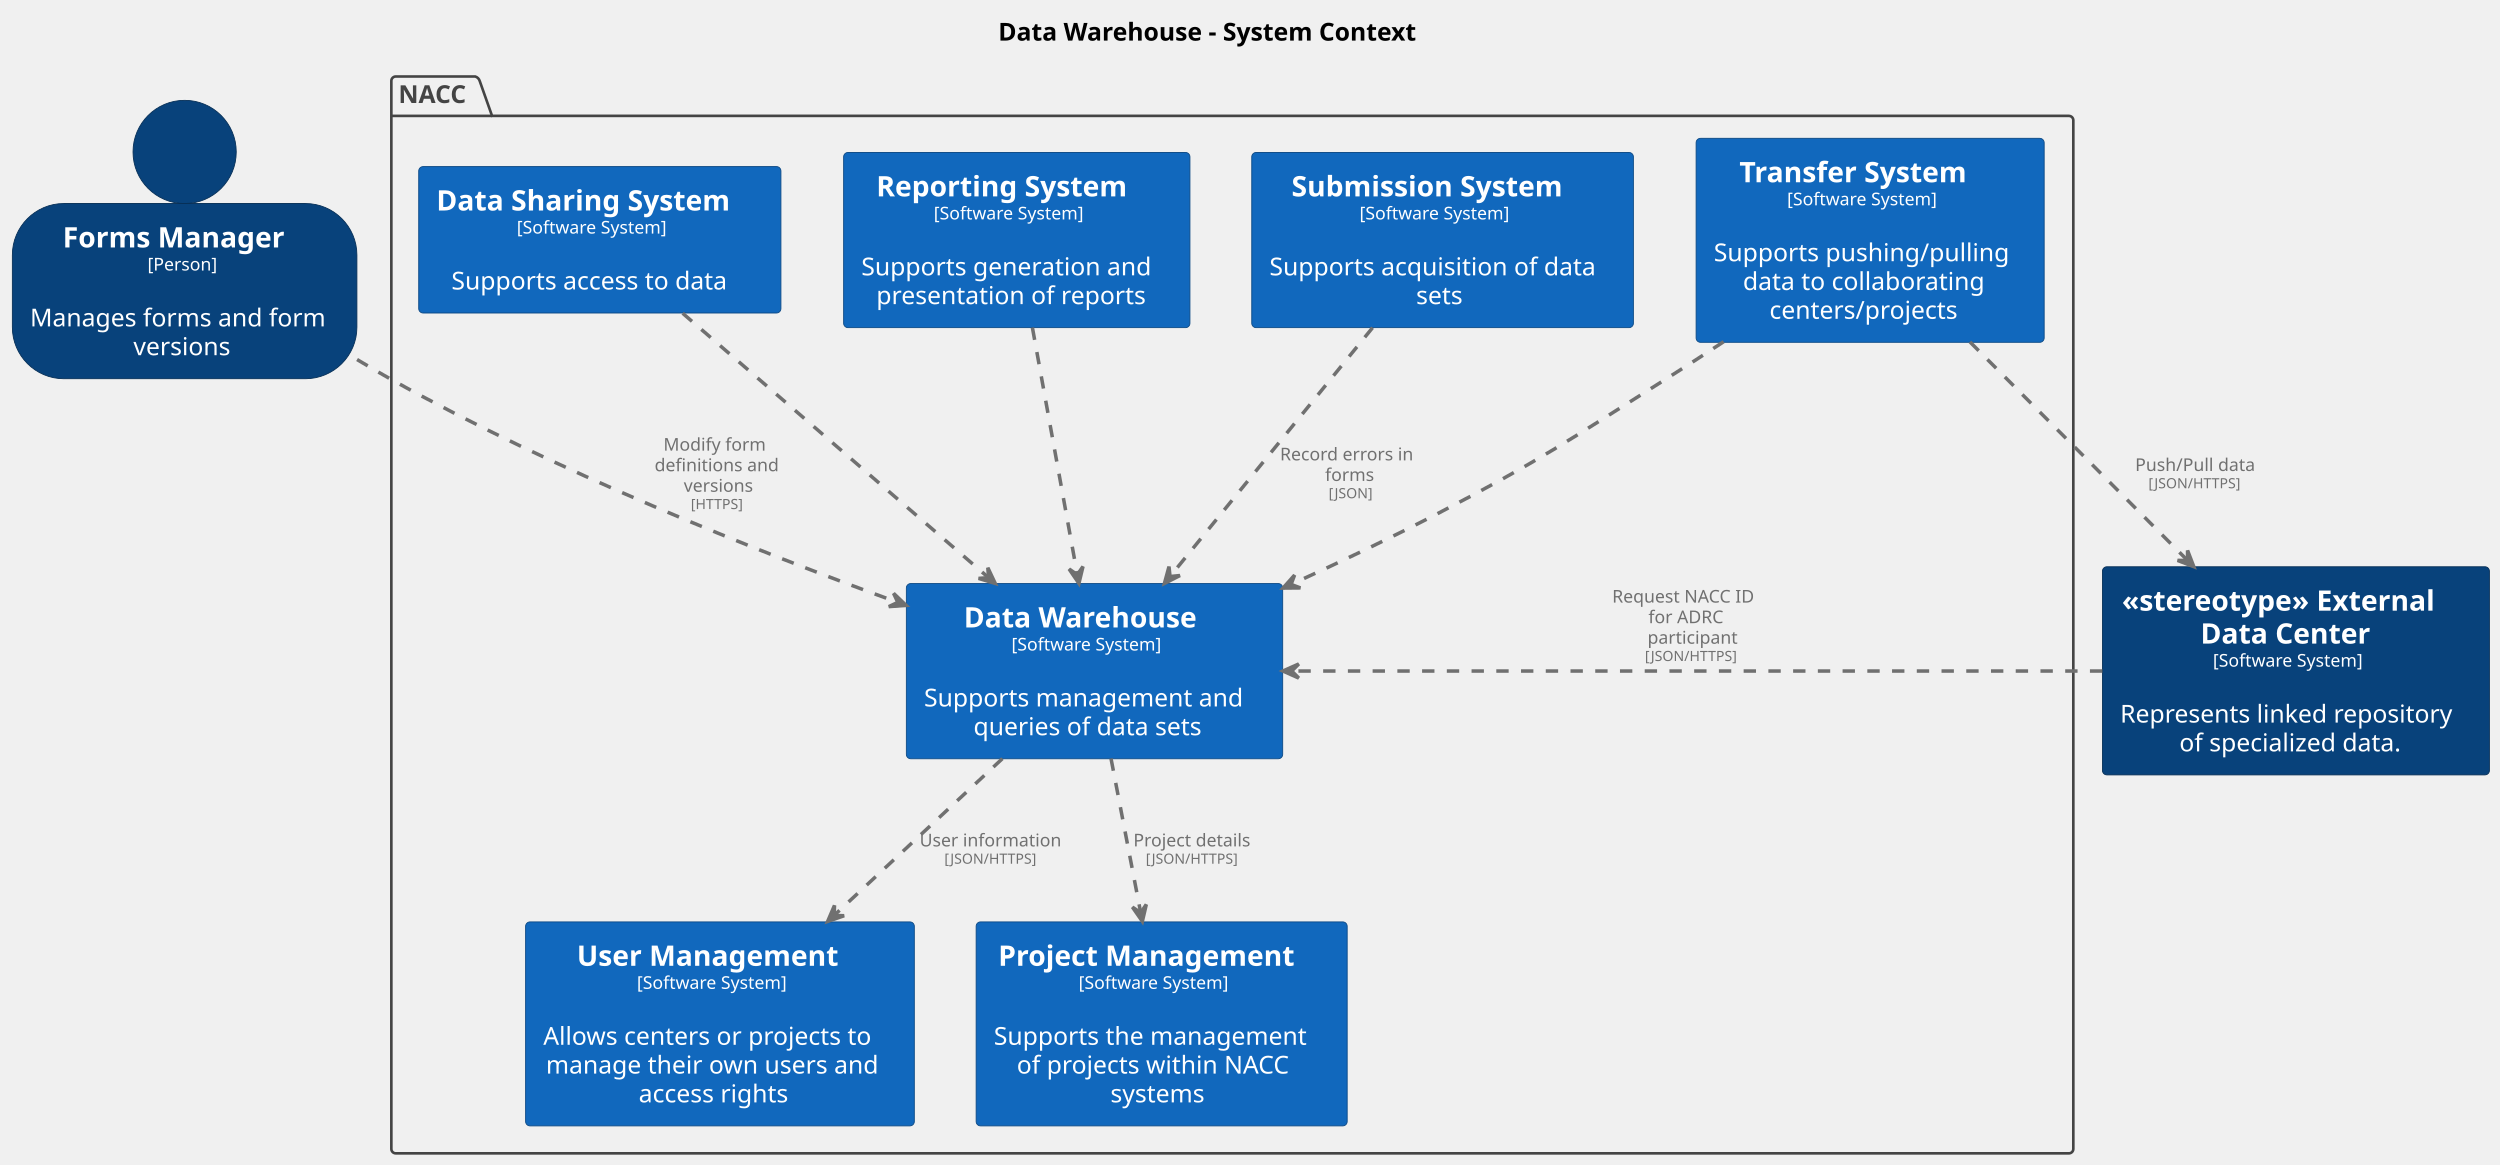
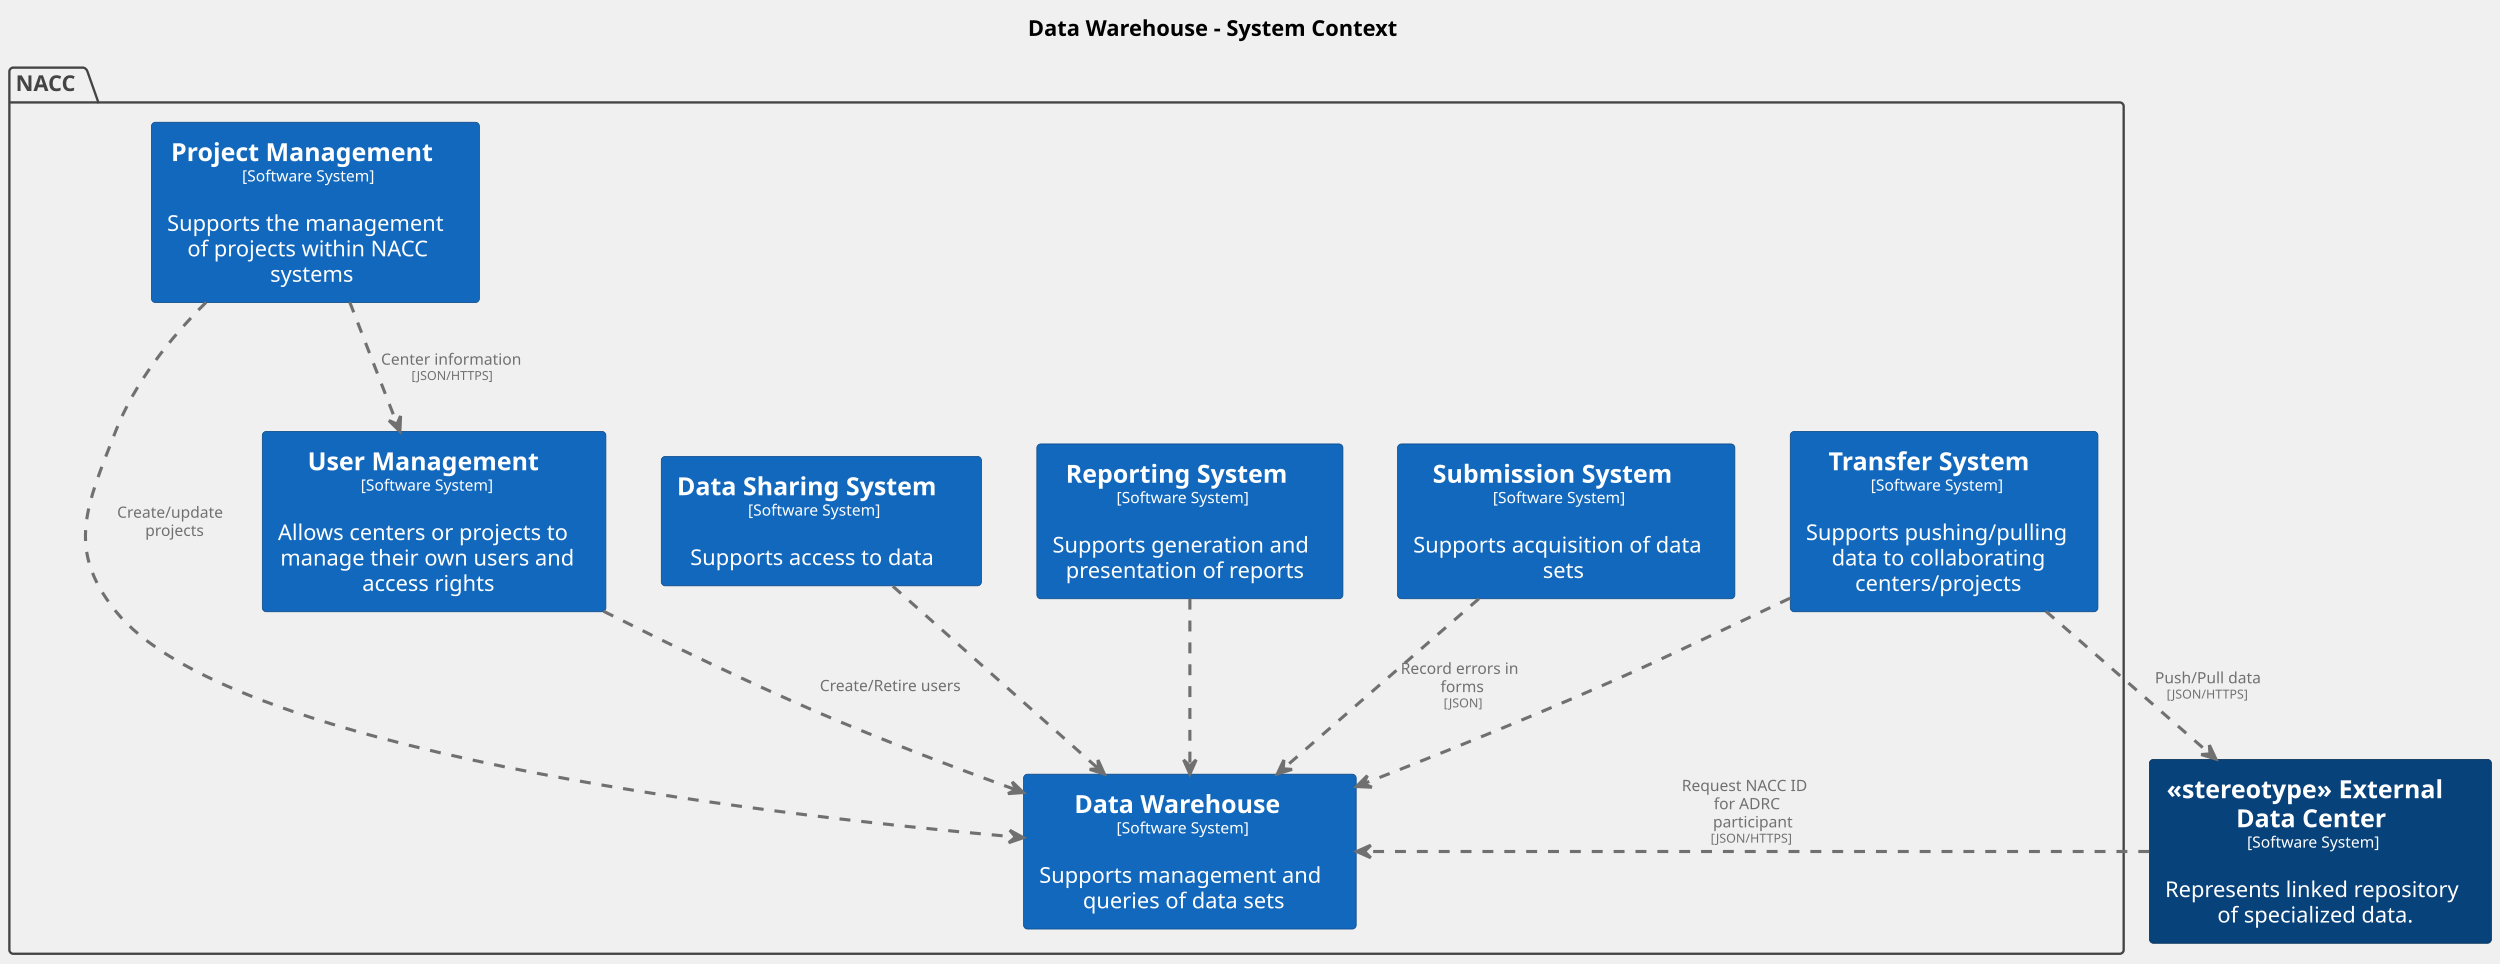
- <svg xmlns="http://www.w3.org/2000/svg" contentStyleType="text/css" height="659px" preserveAspectRatio="none" style="width:1415px;height:659px;background:#FFFFFF;" version="1.1" viewBox="0 0 1415 659" width="1415px" zoomAndPan="magnify">
+ <svg xmlns="http://www.w3.org/2000/svg" contentStyleType="text/css" height="617px" preserveAspectRatio="none" style="width:1601px;height:617px;background:#FFFFFF;" version="1.1" viewBox="0 0 1601 617" width="1601px" zoomAndPan="magnify">
  <defs />
  <g>
-     <rect fill="none" height="26.297" id="_title" style="stroke:none;stroke-width:1.0;" width="281" x="560" y="5" />
-     <text fill="#000000" font-family="sans-serif" font-size="14" font-weight="bold" lengthAdjust="spacing" textLength="271" x="565" y="22.995">Data Warehouse - System Context</text>
+     <rect fill="none" height="26.297" id="_title" style="stroke:none;stroke-width:1.0;" width="281" x="653.25" y="5" />
+     <text fill="#000000" font-family="sans-serif" font-size="14" font-weight="bold" lengthAdjust="spacing" textLength="271" x="658.25" y="22.995">Data Warehouse - System Context</text>
    <g id="cluster_NACC">
-       <path d="M224,43.297 L269,43.297 A3.75,3.75 0 0 1 271.5,45.797 L278.5,65.594 L1171,65.594 A2.5,2.5 0 0 1 1173.5,68.094 L1173.5,650.297 A2.5,2.5 0 0 1 1171,652.797 L224,652.797 A2.5,2.5 0 0 1 221.5,650.297 L221.5,45.797 A2.5,2.5 0 0 1 224,43.297 " fill="none" style="stroke:#444444;stroke-width:1.5;" />
-       <line style="stroke:#444444;stroke-width:1.5;" x1="221.5" x2="278.5" y1="65.594" y2="65.594" />
-       <text fill="#444444" font-family="sans-serif" font-size="14" font-weight="bold" lengthAdjust="spacing" textLength="44" x="225.5" y="58.292">NACC</text>
+       <path d="M8.5,43.297 L53.5,43.297 A3.75,3.75 0 0 1 56,45.797 L63,65.594 L1357.5,65.594 A2.5,2.5 0 0 1 1360,68.094 L1360,608.297 A2.5,2.5 0 0 1 1357.5,610.797 L8.5,610.797 A2.5,2.5 0 0 1 6,608.297 L6,45.797 A2.5,2.5 0 0 1 8.5,43.297 " fill="none" style="stroke:#444444;stroke-width:1.5;" />
+       <line style="stroke:#444444;stroke-width:1.5;" x1="6" x2="63" y1="65.594" y2="65.594" />
+       <text fill="#444444" font-family="sans-serif" font-size="14" font-weight="bold" lengthAdjust="spacing" textLength="44" x="10" y="58.292">NACC</text>
    </g>
    <g id="elem_DataWarehouse">
-       <rect fill="#1168BD" height="99.156" rx="2.5" ry="2.5" style="stroke:#0B4884;stroke-width:0.5;" width="213" x="513" y="330.297" />
-       <text fill="#FFFFFF" font-family="sans-serif" font-size="16" font-weight="bold" lengthAdjust="spacing" textLength="148" x="545.5" y="355.148">Data Warehouse</text>
-       <text fill="#FFFFFF" font-family="sans-serif" font-size="10" lengthAdjust="spacing" textLength="94" x="572.5" y="368.204">[Software System]</text>
-       <text fill="#FFFFFF" font-family="sans-serif" font-size="14" lengthAdjust="spacing" textLength="4" x="617.5" y="383.558"> </text>
-       <text fill="#FFFFFF" font-family="sans-serif" font-size="14" lengthAdjust="spacing" textLength="189" x="523" y="399.854">Supports management and</text>
-       <text fill="#FFFFFF" font-family="sans-serif" font-size="14" lengthAdjust="spacing" textLength="137" x="551" y="416.151">queries of data sets</text>
+       <rect fill="#1168BD" height="99.156" rx="2.5" ry="2.5" style="stroke:#0B4884;stroke-width:0.5;" width="213" x="655.5" y="495.797" />
+       <text fill="#FFFFFF" font-family="sans-serif" font-size="16" font-weight="bold" lengthAdjust="spacing" textLength="148" x="688" y="520.648">Data Warehouse</text>
+       <text fill="#FFFFFF" font-family="sans-serif" font-size="10" lengthAdjust="spacing" textLength="94" x="715" y="533.704">[Software System]</text>
+       <text fill="#FFFFFF" font-family="sans-serif" font-size="14" lengthAdjust="spacing" textLength="4" x="760" y="549.058"> </text>
+       <text fill="#FFFFFF" font-family="sans-serif" font-size="14" lengthAdjust="spacing" textLength="189" x="665.5" y="565.355">Supports management and</text>
+       <text fill="#FFFFFF" font-family="sans-serif" font-size="14" lengthAdjust="spacing" textLength="137" x="693.5" y="581.651">queries of data sets</text>
+     </g>
+     <g id="elem_SubmissionSystem">
+       <rect fill="#1168BD" height="99.156" rx="2.5" ry="2.5" style="stroke:#0B4884;stroke-width:0.5;" width="216" x="895" y="284.297" />
+       <text fill="#FFFFFF" font-family="sans-serif" font-size="16" font-weight="bold" lengthAdjust="spacing" textLength="171" x="917.5" y="309.148">Submission System</text>
+       <text fill="#FFFFFF" font-family="sans-serif" font-size="10" lengthAdjust="spacing" textLength="94" x="956" y="322.204">[Software System]</text>
+       <text fill="#FFFFFF" font-family="sans-serif" font-size="14" lengthAdjust="spacing" textLength="4" x="1001" y="337.558"> </text>
+       <text fill="#FFFFFF" font-family="sans-serif" font-size="14" lengthAdjust="spacing" textLength="192" x="905" y="353.854">Supports acquisition of data</text>
+       <text fill="#FFFFFF" font-family="sans-serif" font-size="14" lengthAdjust="spacing" textLength="30" x="988" y="370.151">sets</text>
+     </g>
+     <g id="elem_TransferSystem">
+       <rect fill="#1168BD" height="115.453" rx="2.5" ry="2.5" style="stroke:#0B4884;stroke-width:0.5;" width="197" x="1146.5" y="276.297" />
+       <text fill="#FFFFFF" font-family="sans-serif" font-size="16" font-weight="bold" lengthAdjust="spacing" textLength="148" x="1171" y="301.148">Transfer System</text>
+       <text fill="#FFFFFF" font-family="sans-serif" font-size="10" lengthAdjust="spacing" textLength="94" x="1198" y="314.204">[Software System]</text>
+       <text fill="#FFFFFF" font-family="sans-serif" font-size="14" lengthAdjust="spacing" textLength="4" x="1243" y="329.558"> </text>
+       <text fill="#FFFFFF" font-family="sans-serif" font-size="14" lengthAdjust="spacing" textLength="173" x="1156.5" y="345.854">Supports pushing/pulling</text>
+       <text fill="#FFFFFF" font-family="sans-serif" font-size="14" lengthAdjust="spacing" textLength="140" x="1173" y="362.151">data to collaborating</text>
+       <text fill="#FFFFFF" font-family="sans-serif" font-size="14" lengthAdjust="spacing" textLength="114" x="1188" y="378.448">centers/projects</text>
+     </g>
+     <g id="elem_ReportingSystem">
+       <rect fill="#1168BD" height="99.156" rx="2.5" ry="2.5" style="stroke:#0B4884;stroke-width:0.5;" width="196" x="664" y="284.297" />
+       <text fill="#FFFFFF" font-family="sans-serif" font-size="16" font-weight="bold" lengthAdjust="spacing" textLength="159" x="682.5" y="309.148">Reporting System</text>
+       <text fill="#FFFFFF" font-family="sans-serif" font-size="10" lengthAdjust="spacing" textLength="94" x="715" y="322.204">[Software System]</text>
+       <text fill="#FFFFFF" font-family="sans-serif" font-size="14" lengthAdjust="spacing" textLength="4" x="760" y="337.558"> </text>
+       <text fill="#FFFFFF" font-family="sans-serif" font-size="14" lengthAdjust="spacing" textLength="172" x="674" y="353.854">Supports generation and</text>
+       <text fill="#FFFFFF" font-family="sans-serif" font-size="14" lengthAdjust="spacing" textLength="159" x="682.5" y="370.151">presentation of reports</text>
+     </g>
+     <g id="elem_DataSharingSystem">
+       <rect fill="#1168BD" height="82.859" rx="2.5" ry="2.5" style="stroke:#0B4884;stroke-width:0.5;" width="205" x="423.5" y="292.297" />
+       <text fill="#FFFFFF" font-family="sans-serif" font-size="16" font-weight="bold" lengthAdjust="spacing" textLength="185" x="433.5" y="317.148">Data Sharing System</text>
+       <text fill="#FFFFFF" font-family="sans-serif" font-size="10" lengthAdjust="spacing" textLength="94" x="479" y="330.204">[Software System]</text>
+       <text fill="#FFFFFF" font-family="sans-serif" font-size="14" lengthAdjust="spacing" textLength="4" x="524" y="345.558"> </text>
+       <text fill="#FFFFFF" font-family="sans-serif" font-size="14" lengthAdjust="spacing" textLength="168" x="442" y="361.854">Supports access to data</text>
    </g>
    <g id="elem_UserManagement">
-       <rect fill="#1168BD" height="115.453" rx="2.5" ry="2.5" style="stroke:#0B4884;stroke-width:0.5;" width="220" x="297.5" y="521.797" />
-       <text fill="#FFFFFF" font-family="sans-serif" font-size="16" font-weight="bold" lengthAdjust="spacing" textLength="162" x="326.5" y="546.648">User Management</text>
-       <text fill="#FFFFFF" font-family="sans-serif" font-size="10" lengthAdjust="spacing" textLength="94" x="360.5" y="559.704">[Software System]</text>
-       <text fill="#FFFFFF" font-family="sans-serif" font-size="14" lengthAdjust="spacing" textLength="4" x="405.5" y="575.058"> </text>
-       <text fill="#FFFFFF" font-family="sans-serif" font-size="14" lengthAdjust="spacing" textLength="196" x="307.5" y="591.355">Allows centers or projects to</text>
-       <text fill="#FFFFFF" font-family="sans-serif" font-size="14" lengthAdjust="spacing" textLength="197" x="309" y="607.651">manage their own users and</text>
-       <text fill="#FFFFFF" font-family="sans-serif" font-size="14" lengthAdjust="spacing" textLength="92" x="361.5" y="623.948">access rights</text>
-     </g>
-     <g id="elem_SubmissionSystem">
-       <rect fill="#1168BD" height="99.156" rx="2.5" ry="2.5" style="stroke:#0B4884;stroke-width:0.5;" width="216" x="708.5" y="86.297" />
-       <text fill="#FFFFFF" font-family="sans-serif" font-size="16" font-weight="bold" lengthAdjust="spacing" textLength="171" x="731" y="111.148">Submission System</text>
-       <text fill="#FFFFFF" font-family="sans-serif" font-size="10" lengthAdjust="spacing" textLength="94" x="769.5" y="124.204">[Software System]</text>
-       <text fill="#FFFFFF" font-family="sans-serif" font-size="14" lengthAdjust="spacing" textLength="4" x="814.5" y="139.558"> </text>
-       <text fill="#FFFFFF" font-family="sans-serif" font-size="14" lengthAdjust="spacing" textLength="192" x="718.5" y="155.855">Supports acquisition of data</text>
-       <text fill="#FFFFFF" font-family="sans-serif" font-size="14" lengthAdjust="spacing" textLength="30" x="801.5" y="172.151">sets</text>
+       <rect fill="#1168BD" height="115.453" rx="2.5" ry="2.5" style="stroke:#0B4884;stroke-width:0.5;" width="220" x="168" y="276.297" />
+       <text fill="#FFFFFF" font-family="sans-serif" font-size="16" font-weight="bold" lengthAdjust="spacing" textLength="162" x="197" y="301.148">User Management</text>
+       <text fill="#FFFFFF" font-family="sans-serif" font-size="10" lengthAdjust="spacing" textLength="94" x="231" y="314.204">[Software System]</text>
+       <text fill="#FFFFFF" font-family="sans-serif" font-size="14" lengthAdjust="spacing" textLength="4" x="276" y="329.558"> </text>
+       <text fill="#FFFFFF" font-family="sans-serif" font-size="14" lengthAdjust="spacing" textLength="196" x="178" y="345.854">Allows centers or projects to</text>
+       <text fill="#FFFFFF" font-family="sans-serif" font-size="14" lengthAdjust="spacing" textLength="197" x="179.5" y="362.151">manage their own users and</text>
+       <text fill="#FFFFFF" font-family="sans-serif" font-size="14" lengthAdjust="spacing" textLength="92" x="232" y="378.448">access rights</text>
    </g>
    <g id="elem_ProjectManagement">
-       <rect fill="#1168BD" height="115.453" rx="2.5" ry="2.5" style="stroke:#0B4884;stroke-width:0.5;" width="210" x="552.5" y="521.797" />
-       <text fill="#FFFFFF" font-family="sans-serif" font-size="16" font-weight="bold" lengthAdjust="spacing" textLength="185" x="565" y="546.648">Project Management</text>
-       <text fill="#FFFFFF" font-family="sans-serif" font-size="10" lengthAdjust="spacing" textLength="94" x="610.5" y="559.704">[Software System]</text>
-       <text fill="#FFFFFF" font-family="sans-serif" font-size="14" lengthAdjust="spacing" textLength="4" x="655.5" y="575.058"> </text>
-       <text fill="#FFFFFF" font-family="sans-serif" font-size="14" lengthAdjust="spacing" textLength="186" x="562.5" y="591.355">Supports the management</text>
-       <text fill="#FFFFFF" font-family="sans-serif" font-size="14" lengthAdjust="spacing" textLength="160" x="575.5" y="607.651">of projects within NACC</text>
-       <text fill="#FFFFFF" font-family="sans-serif" font-size="14" lengthAdjust="spacing" textLength="58" x="628.5" y="623.948">systems</text>
-     </g>
-     <g id="elem_TransferSystem">
-       <rect fill="#1168BD" height="115.453" rx="2.5" ry="2.5" style="stroke:#0B4884;stroke-width:0.5;" width="197" x="960" y="78.297" />
-       <text fill="#FFFFFF" font-family="sans-serif" font-size="16" font-weight="bold" lengthAdjust="spacing" textLength="148" x="984.5" y="103.148">Transfer System</text>
-       <text fill="#FFFFFF" font-family="sans-serif" font-size="10" lengthAdjust="spacing" textLength="94" x="1011.5" y="116.204">[Software System]</text>
-       <text fill="#FFFFFF" font-family="sans-serif" font-size="14" lengthAdjust="spacing" textLength="4" x="1056.5" y="131.558"> </text>
-       <text fill="#FFFFFF" font-family="sans-serif" font-size="14" lengthAdjust="spacing" textLength="173" x="970" y="147.855">Supports pushing/pulling</text>
-       <text fill="#FFFFFF" font-family="sans-serif" font-size="14" lengthAdjust="spacing" textLength="140" x="986.5" y="164.151">data to collaborating</text>
-       <text fill="#FFFFFF" font-family="sans-serif" font-size="14" lengthAdjust="spacing" textLength="114" x="1001.5" y="180.448">centers/projects</text>
-     </g>
-     <g id="elem_ReportingSystem">
-       <rect fill="#1168BD" height="99.156" rx="2.5" ry="2.5" style="stroke:#0B4884;stroke-width:0.5;" width="196" x="477.5" y="86.297" />
-       <text fill="#FFFFFF" font-family="sans-serif" font-size="16" font-weight="bold" lengthAdjust="spacing" textLength="159" x="496" y="111.148">Reporting System</text>
-       <text fill="#FFFFFF" font-family="sans-serif" font-size="10" lengthAdjust="spacing" textLength="94" x="528.5" y="124.204">[Software System]</text>
-       <text fill="#FFFFFF" font-family="sans-serif" font-size="14" lengthAdjust="spacing" textLength="4" x="573.5" y="139.558"> </text>
-       <text fill="#FFFFFF" font-family="sans-serif" font-size="14" lengthAdjust="spacing" textLength="172" x="487.5" y="155.855">Supports generation and</text>
-       <text fill="#FFFFFF" font-family="sans-serif" font-size="14" lengthAdjust="spacing" textLength="159" x="496" y="172.151">presentation of reports</text>
-     </g>
-     <g id="elem_DataSharingSystem">
-       <rect fill="#1168BD" height="82.859" rx="2.5" ry="2.5" style="stroke:#0B4884;stroke-width:0.5;" width="205" x="237" y="94.297" />
-       <text fill="#FFFFFF" font-family="sans-serif" font-size="16" font-weight="bold" lengthAdjust="spacing" textLength="185" x="247" y="119.148">Data Sharing System</text>
-       <text fill="#FFFFFF" font-family="sans-serif" font-size="10" lengthAdjust="spacing" textLength="94" x="292.5" y="132.204">[Software System]</text>
-       <text fill="#FFFFFF" font-family="sans-serif" font-size="14" lengthAdjust="spacing" textLength="4" x="337.5" y="147.558"> </text>
-       <text fill="#FFFFFF" font-family="sans-serif" font-size="14" lengthAdjust="spacing" textLength="168" x="255.5" y="163.855">Supports access to data</text>
-     </g>
-     <g id="elem_FormsManager">
-       <ellipse cx="104.5" cy="85.998" fill="#08427B" rx="29.201" ry="29.201" style="stroke:#052E56;stroke-width:0.5;" />
-       <rect fill="#08427B" height="99.156" rx="29.201" ry="29.201" style="stroke:#052E56;stroke-width:0.5;" width="195" x="7" y="115.199" />
-       <text fill="#FFFFFF" font-family="sans-serif" font-size="16" font-weight="bold" lengthAdjust="spacing" textLength="138" x="35.5" y="140.05">Forms Manager</text>
-       <text fill="#FFFFFF" font-family="sans-serif" font-size="10" lengthAdjust="spacing" textLength="42" x="83.5" y="153.106">[Person]</text>
-       <text fill="#FFFFFF" font-family="sans-serif" font-size="14" lengthAdjust="spacing" textLength="4" x="102.5" y="168.459"> </text>
-       <text fill="#FFFFFF" font-family="sans-serif" font-size="14" lengthAdjust="spacing" textLength="171" x="17" y="184.756">Manages forms and form</text>
-       <text fill="#FFFFFF" font-family="sans-serif" font-size="14" lengthAdjust="spacing" textLength="58" x="75.5" y="201.053">versions</text>
+       <rect fill="#1168BD" height="115.453" rx="2.5" ry="2.5" style="stroke:#0B4884;stroke-width:0.5;" width="210" x="97" y="78.297" />
+       <text fill="#FFFFFF" font-family="sans-serif" font-size="16" font-weight="bold" lengthAdjust="spacing" textLength="185" x="109.5" y="103.148">Project Management</text>
+       <text fill="#FFFFFF" font-family="sans-serif" font-size="10" lengthAdjust="spacing" textLength="94" x="155" y="116.204">[Software System]</text>
+       <text fill="#FFFFFF" font-family="sans-serif" font-size="14" lengthAdjust="spacing" textLength="4" x="200" y="131.558"> </text>
+       <text fill="#FFFFFF" font-family="sans-serif" font-size="14" lengthAdjust="spacing" textLength="186" x="107" y="147.855">Supports the management</text>
+       <text fill="#FFFFFF" font-family="sans-serif" font-size="14" lengthAdjust="spacing" textLength="160" x="120" y="164.151">of projects within NACC</text>
+       <text fill="#FFFFFF" font-family="sans-serif" font-size="14" lengthAdjust="spacing" textLength="58" x="173" y="180.448">systems</text>
    </g>
    <g id="elem_stereotypeExternalDataCenter">
-       <rect fill="#08427B" height="117.781" rx="2.5" ry="2.5" style="stroke:#052E56;stroke-width:0.5;" width="219" x="1190" y="320.797" />
-       <text fill="#FFFFFF" font-family="sans-serif" font-size="16" font-weight="bold" lengthAdjust="spacing" textLength="197" x="1201" y="345.648">«stereotype» External</text>
-       <text fill="#FFFFFF" font-family="sans-serif" font-size="16" font-weight="bold" lengthAdjust="spacing" textLength="108" x="1245.5" y="364.273">Data Center</text>
-       <text fill="#FFFFFF" font-family="sans-serif" font-size="10" lengthAdjust="spacing" textLength="94" x="1252.5" y="377.329">[Software System]</text>
-       <text fill="#FFFFFF" font-family="sans-serif" font-size="14" lengthAdjust="spacing" textLength="4" x="1297.5" y="392.683"> </text>
-       <text fill="#FFFFFF" font-family="sans-serif" font-size="14" lengthAdjust="spacing" textLength="199" x="1200" y="408.979">Represents linked repository</text>
-       <text fill="#FFFFFF" font-family="sans-serif" font-size="14" lengthAdjust="spacing" textLength="132" x="1233.5" y="425.276">of specialized data.</text>
+       <rect fill="#08427B" height="117.781" rx="2.5" ry="2.5" style="stroke:#052E56;stroke-width:0.5;" width="219" x="1376.5" y="486.297" />
+       <text fill="#FFFFFF" font-family="sans-serif" font-size="16" font-weight="bold" lengthAdjust="spacing" textLength="197" x="1387.5" y="511.148">«stereotype» External</text>
+       <text fill="#FFFFFF" font-family="sans-serif" font-size="16" font-weight="bold" lengthAdjust="spacing" textLength="108" x="1432" y="529.773">Data Center</text>
+       <text fill="#FFFFFF" font-family="sans-serif" font-size="10" lengthAdjust="spacing" textLength="94" x="1439" y="542.829">[Software System]</text>
+       <text fill="#FFFFFF" font-family="sans-serif" font-size="14" lengthAdjust="spacing" textLength="4" x="1484" y="558.183"> </text>
+       <text fill="#FFFFFF" font-family="sans-serif" font-size="14" lengthAdjust="spacing" textLength="199" x="1386.5" y="574.48">Represents linked repository</text>
+       <text fill="#FFFFFF" font-family="sans-serif" font-size="14" lengthAdjust="spacing" textLength="132" x="1420" y="590.776">of specialized data.</text>
+     </g>
+     <g id="link_ProjectManagement_UserManagement">
+       <path d="M223.98,193.487 C233.44,217.867 244.51,246.417 254.16,271.307 " fill="none" id="ProjectManagement-to-UserManagement" style="stroke:#707070;stroke-width:2.0;stroke-dasharray:7.0,7.0;" />
+       <polygon fill="#707070" points="256.07,276.237,256.53,266.399,254.255,271.578,249.076,269.303,256.07,276.237" style="stroke:#707070;stroke-width:2.0;" />
+       <text fill="#707070" font-family="sans-serif" font-size="10" lengthAdjust="spacing" textLength="93" x="244" y="233.579">Center information</text>
+       <text fill="#707070" font-family="sans-serif" font-size="8" lengthAdjust="spacing" textLength="54" x="263.5" y="243.363">[JSON/HTTPS]</text>
+     </g>
+     <g id="link_ProjectManagement_DataWarehouse">
+       <path d="M131.97,193.587 C108.95,216.557 86.16,245.057 74,276.297 C55.46,323.927 42.02,351.427 74,391.297 C144.98,479.797 474.07,520.357 650.14,535.997 " fill="none" id="ProjectManagement-to-DataWarehouse" style="stroke:#707070;stroke-width:2.0;stroke-dasharray:7.0,7.0;" />
+       <polygon fill="#707070" points="655.3,536.457,646.677,531.699,650.318,536.027,645.99,539.669,655.3,536.457" style="stroke:#707070;stroke-width:2.0;" />
+       <text fill="#707070" font-family="sans-serif" font-size="10" lengthAdjust="spacing" textLength="71" x="75" y="331.579">Create/update</text>
+       <text fill="#707070" font-family="sans-serif" font-size="10" lengthAdjust="spacing" textLength="38" x="93" y="343.22">projects</text>
+     </g>
+     <g id="link_stereotypeExternalDataCenter_DataWarehouse">
+       <path d="M1376.36,545.297 C1240.67,545.297 1010.85,545.297 874.06,545.297 " fill="none" id="stereotypeExternalDataCenter-to-DataWarehouse" style="stroke:#707070;stroke-width:2.0;stroke-dasharray:7.0,7.0;" />
+       <polygon fill="#707070" points="868.83,545.297,877.83,549.297,873.83,545.297,877.83,541.297,868.83,545.297" style="stroke:#707070;stroke-width:2.0;" />
+       <text fill="#707070" font-family="sans-serif" font-size="10" lengthAdjust="spacing" textLength="88" x="1077" y="506.579">Request NACC ID</text>
+       <text fill="#707070" font-family="sans-serif" font-size="10" lengthAdjust="spacing" textLength="47" x="1097.5" y="518.22">for ADRC</text>
+       <text fill="#707070" font-family="sans-serif" font-size="10" lengthAdjust="spacing" textLength="51" x="1097" y="529.86">participant</text>
+       <text fill="#707070" font-family="sans-serif" font-size="8" lengthAdjust="spacing" textLength="54" x="1095.5" y="539.644">[JSON/HTTPS]</text>
+     </g>
+     <g id="link_TransferSystem_stereotypeExternalDataCenter">
+       <path d="M1310.22,391.487 C1342.64,419.667 1381.87,453.777 1415.04,482.607 " fill="none" id="TransferSystem-to-stereotypeExternalDataCenter" style="stroke:#707070;stroke-width:2.0;stroke-dasharray:7.0,7.0;" />
+       <polygon fill="#707070" points="1419.05,486.097,1414.892,477.169,1415.28,482.812,1409.637,483.201,1419.05,486.097" style="stroke:#707070;stroke-width:2.0;" />
+       <text fill="#707070" font-family="sans-serif" font-size="10" lengthAdjust="spacing" textLength="69" x="1380" y="437.579">Push/Pull data</text>
+       <text fill="#707070" font-family="sans-serif" font-size="8" lengthAdjust="spacing" textLength="54" x="1387.5" y="447.363">[JSON/HTTPS]</text>
+     </g>
+     <g id="link_SubmissionSystem_DataWarehouse">
+       <path d="M947.1,383.387 C909.67,415.927 860.43,458.727 822.15,492.007 " fill="none" id="SubmissionSystem-to-DataWarehouse" style="stroke:#707070;stroke-width:2.0;stroke-dasharray:7.0,7.0;" />
+       <polygon fill="#707070" points="818.01,495.607,827.43,492.731,821.787,492.331,822.188,486.688,818.01,495.607" style="stroke:#707070;stroke-width:2.0;" />
+       <text fill="#707070" font-family="sans-serif" font-size="10" lengthAdjust="spacing" textLength="77" x="897" y="431.579">Record errors in</text>
+       <text fill="#707070" font-family="sans-serif" font-size="10" lengthAdjust="spacing" textLength="29" x="922.5" y="443.22">forms</text>
+       <text fill="#707070" font-family="sans-serif" font-size="8" lengthAdjust="spacing" textLength="25" x="924.5" y="453.004">[JSON]</text>
+     </g>
+     <g id="link_TransferSystem_DataWarehouse">
+       <path d="M1146.36,383.057 C1140.5,385.867 1134.67,388.627 1129,391.297 C1065.83,421.027 1050.29,429.077 986,456.297 C949.64,471.687 909.59,487.717 873.54,501.797 " fill="none" id="TransferSystem-to-DataWarehouse" style="stroke:#707070;stroke-width:2.0;stroke-dasharray:7.0,7.0;" />
+       <polygon fill="#707070" points="868.71,503.687,878.548,504.147,873.369,501.872,875.644,496.693,868.71,503.687" style="stroke:#707070;stroke-width:2.0;" />
+       <text fill="#000000" font-family="sans-serif" font-size="10" lengthAdjust="spacing" textLength="3" x="1066" y="442.579"> </text>
+     </g>
+     <g id="link_ReportingSystem_DataWarehouse">
+       <path d="M762,383.387 C762,415.397 762,457.347 762,490.387 " fill="none" id="ReportingSystem-to-DataWarehouse" style="stroke:#707070;stroke-width:2.0;stroke-dasharray:7.0,7.0;" />
+       <polygon fill="#707070" points="762,495.607,766,486.607,762,490.607,758,486.607,762,495.607" style="stroke:#707070;stroke-width:2.0;" />
+       <text fill="#000000" font-family="sans-serif" font-size="10" lengthAdjust="spacing" textLength="3" x="763" y="442.579"> </text>
    </g>
    <g id="link_DataSharingSystem_DataWarehouse">
-       <path d="M386.37,177.307 C433.86,218.347 507.52,282.007 559.3,326.767 " fill="none" id="DataSharingSystem-to-DataWarehouse" style="stroke:#707070;stroke-width:2.0;stroke-dasharray:7.0,7.0;" />
-       <polygon fill="#707070" points="563.3,330.227,559.106,321.316,559.517,326.958,553.875,327.369,563.3,330.227" style="stroke:#707070;stroke-width:2.0;" />
-       <text fill="#000000" font-family="sans-serif" font-size="10" lengthAdjust="spacing" textLength="3" x="513.5" y="271.579"> </text>
+       <path d="M571.78,375.437 C609.31,408.757 662.67,456.127 703.33,492.217 " fill="none" id="DataSharingSystem-to-DataWarehouse" style="stroke:#707070;stroke-width:2.0;stroke-dasharray:7.0,7.0;" />
+       <polygon fill="#707070" points="707.23,495.677,703.163,486.707,703.494,492.354,697.847,492.685,707.23,495.677" style="stroke:#707070;stroke-width:2.0;" />
+       <text fill="#000000" font-family="sans-serif" font-size="10" lengthAdjust="spacing" textLength="3" x="659" y="442.579"> </text>
    </g>
-     <g id="link_FormsManager_DataWarehouse">
-       <path d="M202.1,203.497 C208.6,207.427 215.1,211.227 221.5,214.797 C314.14,266.457 426.38,311.237 508.02,340.897 " fill="none" id="FormsManager-to-DataWarehouse" style="stroke:#707070;stroke-width:2.0;stroke-dasharray:7.0,7.0;" />
-       <polygon fill="#707070" points="512.87,342.647,505.767,335.824,508.168,340.946,503.046,343.347,512.87,342.647" style="stroke:#707070;stroke-width:2.0;" />
-       <text fill="#707070" font-family="sans-serif" font-size="10" lengthAdjust="spacing" textLength="60" x="375.5" y="255.079">Modify form</text>
-       <text fill="#707070" font-family="sans-serif" font-size="10" lengthAdjust="spacing" textLength="70" x="370.5" y="266.72">definitions and</text>
-       <text fill="#707070" font-family="sans-serif" font-size="10" lengthAdjust="spacing" textLength="40" x="387" y="278.36">versions</text>
-       <text fill="#707070" font-family="sans-serif" font-size="8" lengthAdjust="spacing" textLength="32" x="391" y="288.144">[HTTPS]</text>
-     </g>
-     <g id="link_stereotypeExternalDataCenter_DataWarehouse">
-       <path d="M1189.9,379.797 C1063.93,379.797 858.27,379.797 731.36,379.797 " fill="none" id="stereotypeExternalDataCenter-to-DataWarehouse" style="stroke:#707070;stroke-width:2.0;stroke-dasharray:7.0,7.0;" />
-       <polygon fill="#707070" points="726.12,379.797,735.12,383.797,731.12,379.797,735.12,375.797,726.12,379.797" style="stroke:#707070;stroke-width:2.0;" />
-       <text fill="#707070" font-family="sans-serif" font-size="10" lengthAdjust="spacing" textLength="88" x="912.5" y="341.079">Request NACC ID</text>
-       <text fill="#707070" font-family="sans-serif" font-size="10" lengthAdjust="spacing" textLength="47" x="933" y="352.72">for ADRC</text>
-       <text fill="#707070" font-family="sans-serif" font-size="10" lengthAdjust="spacing" textLength="51" x="932.5" y="364.36">participant</text>
-       <text fill="#707070" font-family="sans-serif" font-size="8" lengthAdjust="spacing" textLength="54" x="931" y="374.144">[JSON/HTTPS]</text>
-     </g>
-     <g id="link_TransferSystem_stereotypeExternalDataCenter">
-       <path d="M1115,193.537 C1151.93,230.617 1200.16,279.047 1238.04,317.087 " fill="none" id="TransferSystem-to-stereotypeExternalDataCenter" style="stroke:#707070;stroke-width:2.0;stroke-dasharray:7.0,7.0;" />
-       <polygon fill="#707070" points="1241.68,320.737,1238.163,311.537,1238.152,317.194,1232.495,317.183,1241.68,320.737" style="stroke:#707070;stroke-width:2.0;" />
-       <text fill="#707070" font-family="sans-serif" font-size="10" lengthAdjust="spacing" textLength="69" x="1208.5" y="266.579">Push/Pull data</text>
-       <text fill="#707070" font-family="sans-serif" font-size="8" lengthAdjust="spacing" textLength="54" x="1216" y="276.363">[JSON/HTTPS]</text>
-     </g>
-     <g id="link_DataWarehouse_UserManagement">
-       <path d="M567.37,429.367 C538.62,456.147 502.68,489.627 472.16,518.067 " fill="none" id="DataWarehouse-to-UserManagement" style="stroke:#707070;stroke-width:2.0;stroke-dasharray:7.0,7.0;" />
-       <polygon fill="#707070" points="468.46,521.507,477.775,518.308,472.122,518.102,472.328,512.449,468.46,521.507" style="stroke:#707070;stroke-width:2.0;" />
-       <text fill="#707070" font-family="sans-serif" font-size="10" lengthAdjust="spacing" textLength="82" x="520.5" y="479.079">User information</text>
-       <text fill="#707070" font-family="sans-serif" font-size="8" lengthAdjust="spacing" textLength="54" x="534.5" y="488.863">[JSON/HTTPS]</text>
-     </g>
-     <g id="link_DataWarehouse_ProjectManagement">
-       <path d="M628.84,429.367 C633.89,455.597 640.18,488.267 645.58,516.327 " fill="none" id="DataWarehouse-to-ProjectManagement" style="stroke:#707070;stroke-width:2.0;stroke-dasharray:7.0,7.0;" />
-       <polygon fill="#707070" points="646.57,521.507,648.803,511.914,645.628,516.596,640.946,513.422,646.57,521.507" style="stroke:#707070;stroke-width:2.0;" />
-       <text fill="#707070" font-family="sans-serif" font-size="10" lengthAdjust="spacing" textLength="68" x="641.5" y="479.079">Project details</text>
-       <text fill="#707070" font-family="sans-serif" font-size="8" lengthAdjust="spacing" textLength="54" x="648.5" y="488.863">[JSON/HTTPS]</text>
-     </g>
-     <g id="link_SubmissionSystem_DataWarehouse">
-       <path d="M776.87,185.477 C743.67,226.257 696.38,284.357 662.32,326.197 " fill="none" id="SubmissionSystem-to-DataWarehouse" style="stroke:#707070;stroke-width:2.0;stroke-dasharray:7.0,7.0;" />
-       <polygon fill="#707070" points="659.07,330.197,667.858,325.75,662.23,326.322,661.658,320.694,659.07,330.197" style="stroke:#707070;stroke-width:2.0;" />
-       <text fill="#707070" font-family="sans-serif" font-size="10" lengthAdjust="spacing" textLength="77" x="724.5" y="260.579">Record errors in</text>
-       <text fill="#707070" font-family="sans-serif" font-size="10" lengthAdjust="spacing" textLength="29" x="750" y="272.22">forms</text>
-       <text fill="#707070" font-family="sans-serif" font-size="8" lengthAdjust="spacing" textLength="25" x="752" y="282.004">[JSON]</text>
-     </g>
-     <g id="link_TransferSystem_DataWarehouse">
-       <path d="M975.57,193.427 C964.52,200.717 953.28,208.007 942.5,214.797 C886.2,250.267 872.55,260.117 813.5,290.797 C787.13,304.497 758.2,318.267 730.92,330.707 " fill="none" id="TransferSystem-to-DataWarehouse" style="stroke:#707070;stroke-width:2.0;stroke-dasharray:7.0,7.0;" />
-       <polygon fill="#707070" points="726.2,332.857,736.048,332.762,730.749,330.783,732.729,325.483,726.2,332.857" style="stroke:#707070;stroke-width:2.0;" />
-       <text fill="#000000" font-family="sans-serif" font-size="10" lengthAdjust="spacing" textLength="3" x="894.5" y="271.579"> </text>
-     </g>
-     <g id="link_ReportingSystem_DataWarehouse">
-       <path d="M584.35,185.477 C591.71,225.927 602.16,283.417 609.75,325.177 " fill="none" id="ReportingSystem-to-DataWarehouse" style="stroke:#707070;stroke-width:2.0;stroke-dasharray:7.0,7.0;" />
-       <polygon fill="#707070" points="610.66,330.197,612.973,320.623,609.759,325.279,605.104,322.065,610.66,330.197" style="stroke:#707070;stroke-width:2.0;" />
-       <text fill="#000000" font-family="sans-serif" font-size="10" lengthAdjust="spacing" textLength="3" x="603.5" y="271.579"> </text>
+     <g id="link_UserManagement_DataWarehouse">
+       <path d="M386.45,391.417 C428.89,412.757 478.28,436.617 524,456.297 C564.73,473.827 610.23,491.177 650.44,505.777 " fill="none" id="UserManagement-to-DataWarehouse" style="stroke:#707070;stroke-width:2.0;stroke-dasharray:7.0,7.0;" />
+       <polygon fill="#707070" points="655.32,507.547,648.236,500.705,650.623,505.834,645.494,508.221,655.32,507.547" style="stroke:#707070;stroke-width:2.0;" />
+       <text fill="#707070" font-family="sans-serif" font-size="10" lengthAdjust="spacing" textLength="95" x="525" y="442.579">Create/Retire users</text>
    </g>
  </g>
</svg>
